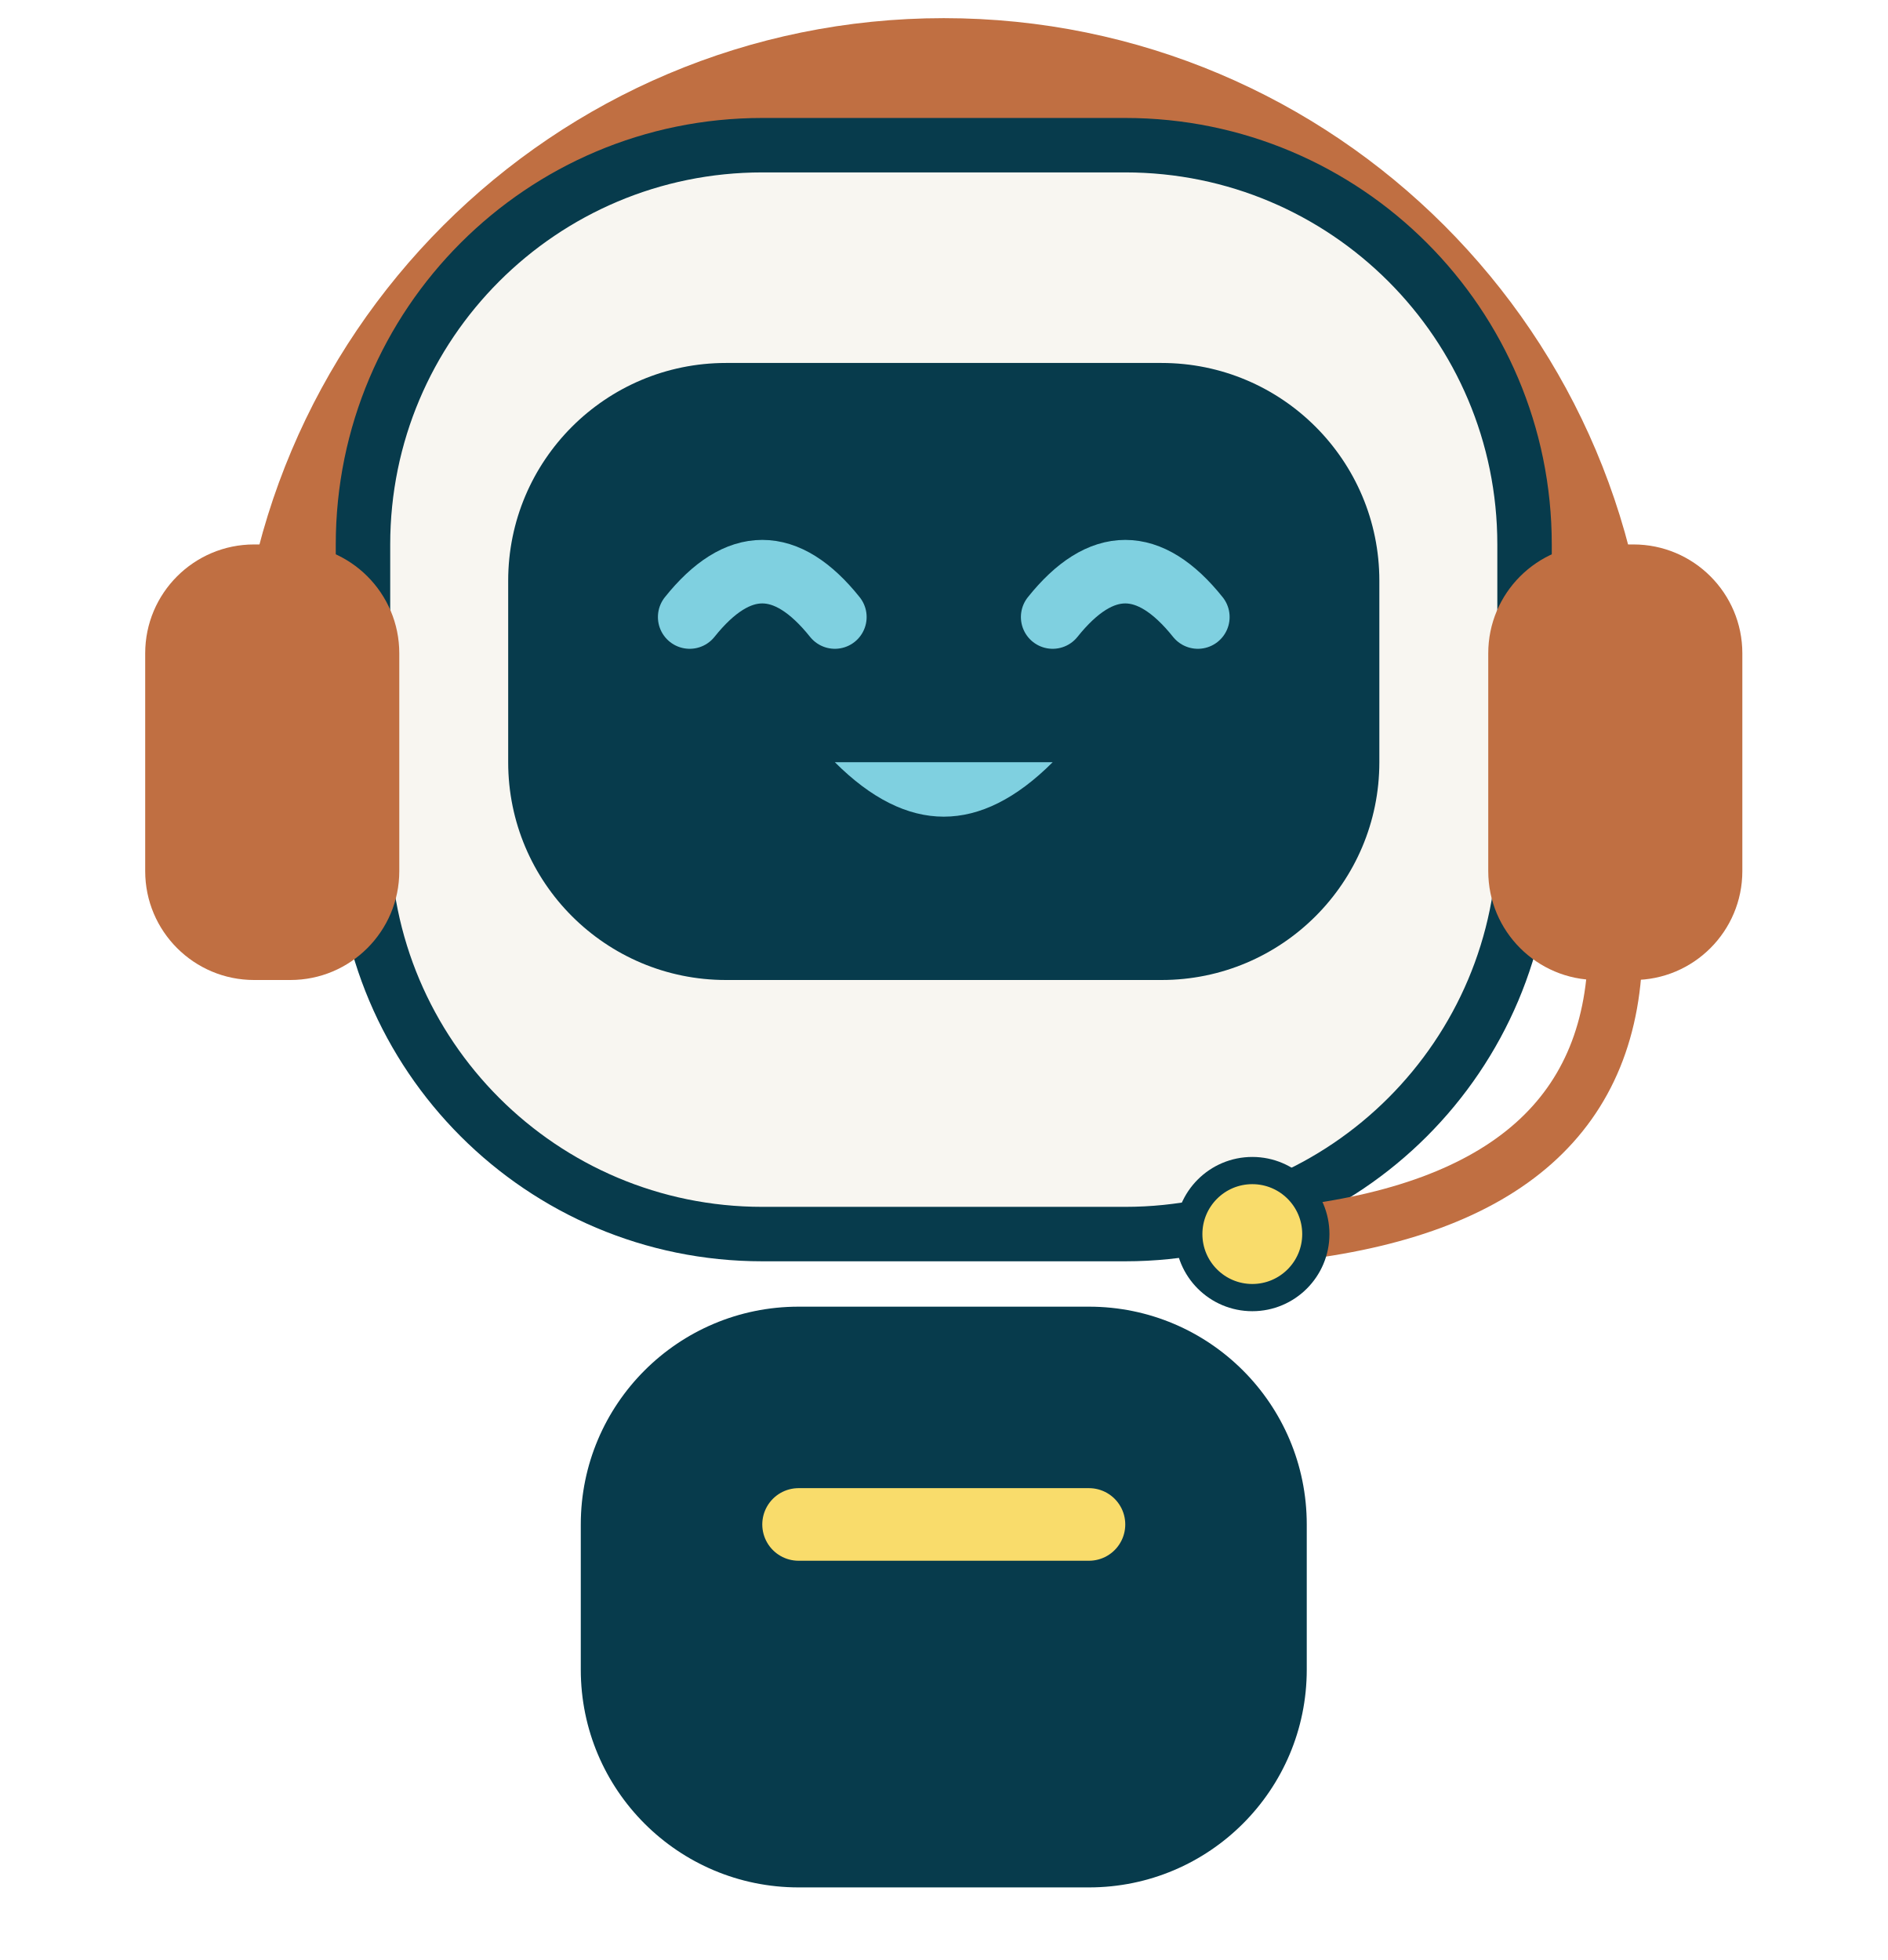
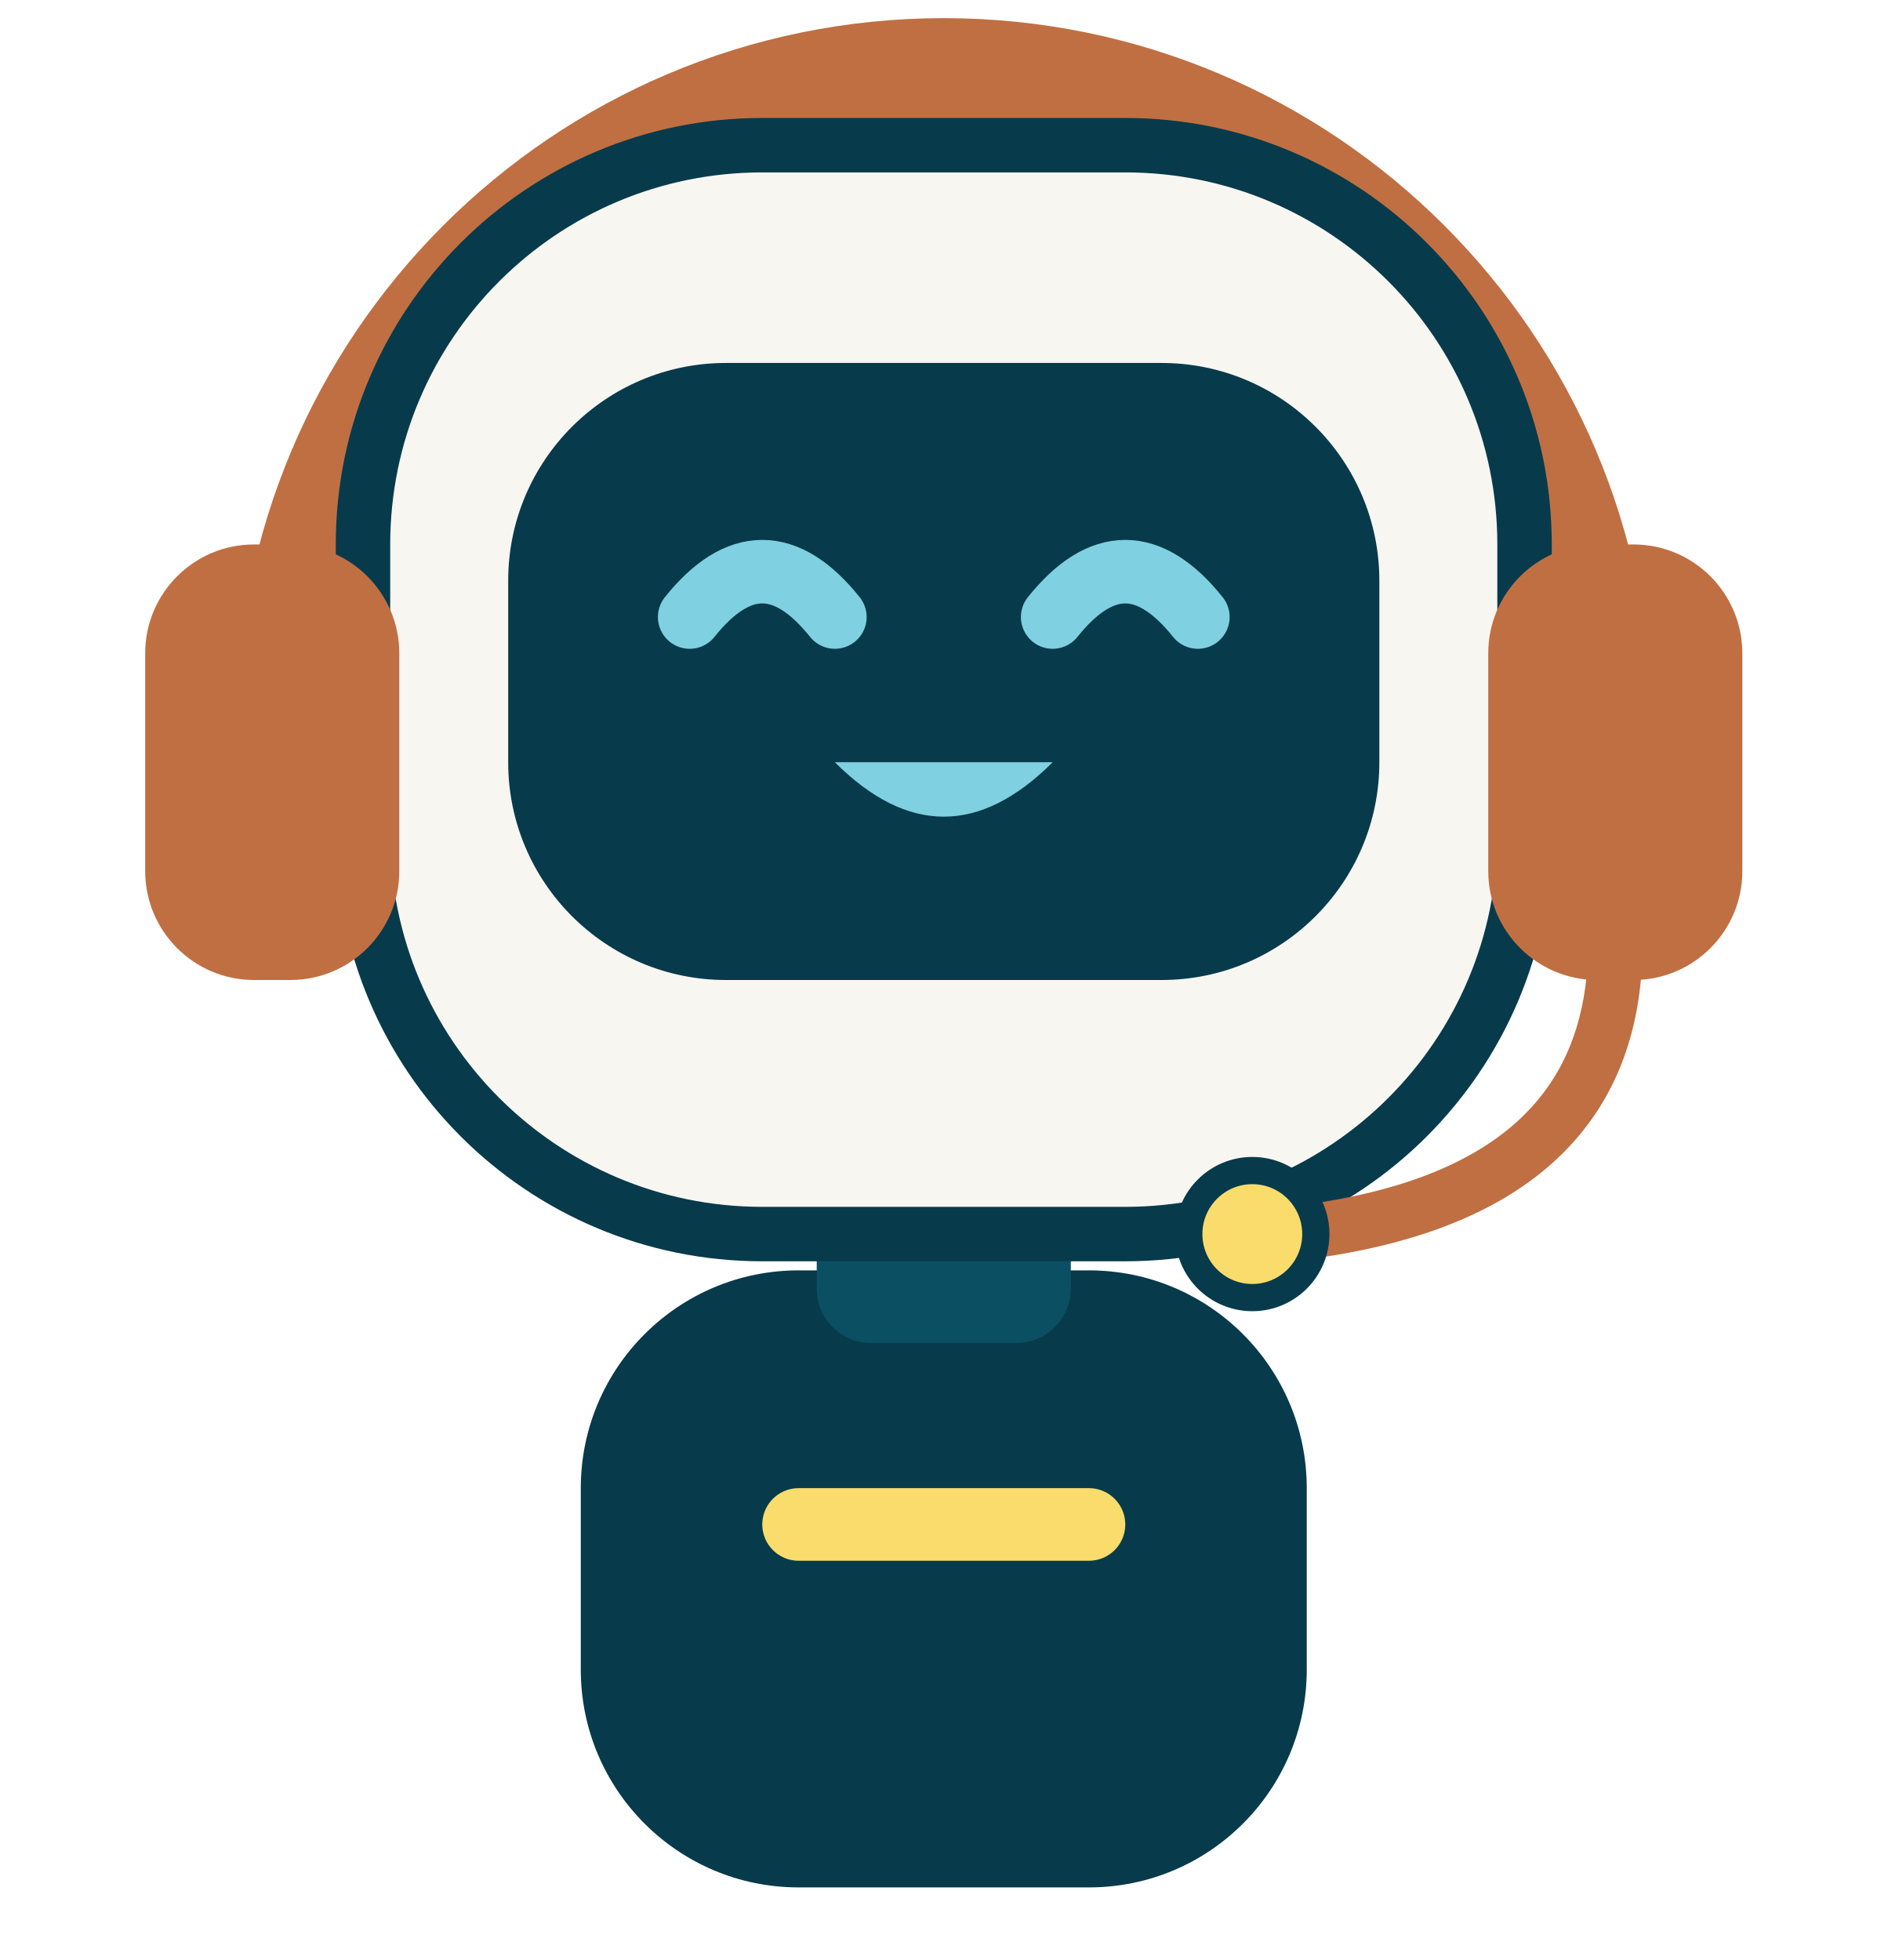
<svg xmlns="http://www.w3.org/2000/svg" viewBox="8 14 104 108" width="104" height="108">
-   <rect x="40" y="86" width="40" height="32" rx="12" fill="#073B4C" />
+   <rect x="40" y="84" width="40" height="34" rx="12" fill="#073B4C" />
+   <rect x="53" y="76" width="14" height="12" rx="3" fill="#0B4F63" />
  <path d="M52 98h16" stroke="#F9DC6B" stroke-width="4" stroke-linecap="round" />
  <path d="M24 54a36 36 0 0 1 72 0" fill="none" stroke="#C06F42" stroke-width="6" stroke-linecap="round" />
  <rect x="28" y="22" width="64" height="60" rx="22" fill="#F8F6F1" stroke="#073B4C" stroke-width="3" />
  <rect x="36" y="34" width="48" height="34" rx="12" fill="#073B4C" />
  <path d="M46 48q4-5 8 0M66 48q4-5 8 0" fill="none" stroke="#7FD0E0" stroke-width="3.5" stroke-linecap="round" />
  <path d="M54 56q6 6 12 0z" fill="#7FD0E0" />
  <rect x="16" y="44" width="14" height="24" rx="6" fill="#C06F42" />
  <rect x="90" y="44" width="14" height="24" rx="6" fill="#C06F42" />
  <path d="M97 66q0 14-18 16" fill="none" stroke="#C06F42" stroke-width="3" stroke-linecap="round" />
  <circle cx="77" cy="82" r="3.5" fill="#F9DC6B" stroke="#073B4C" stroke-width="1.5" />
</svg>
